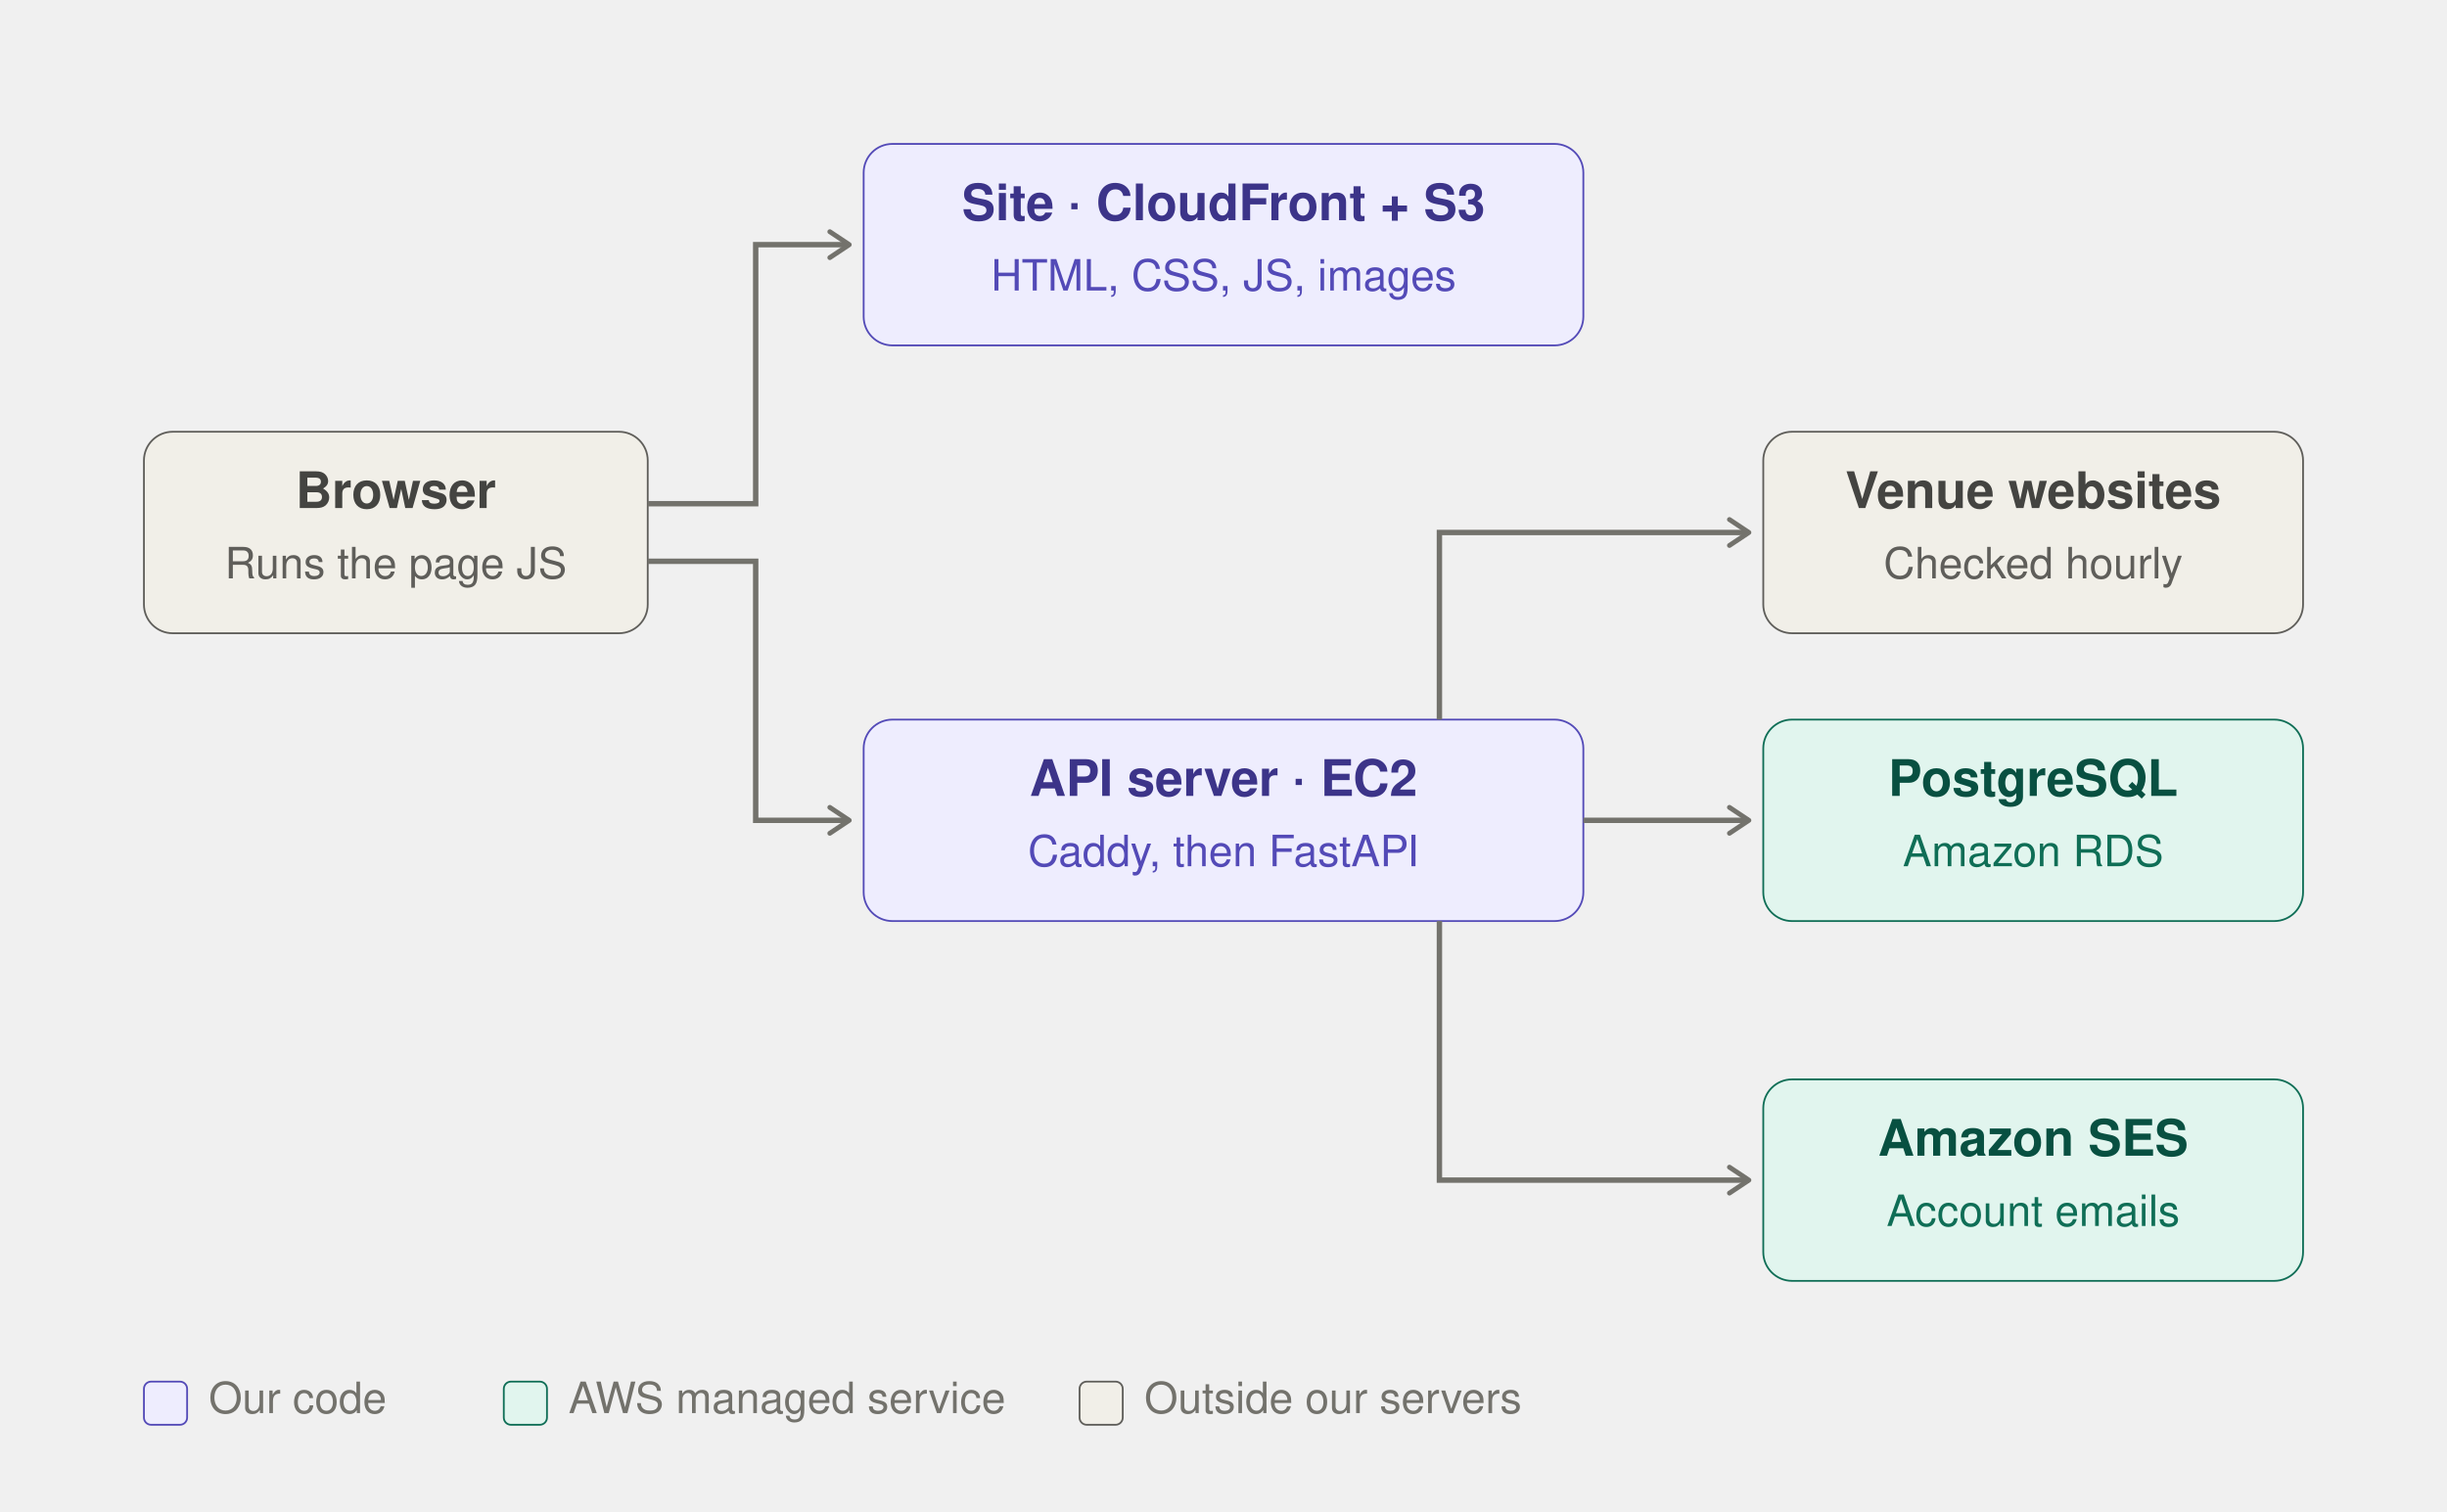
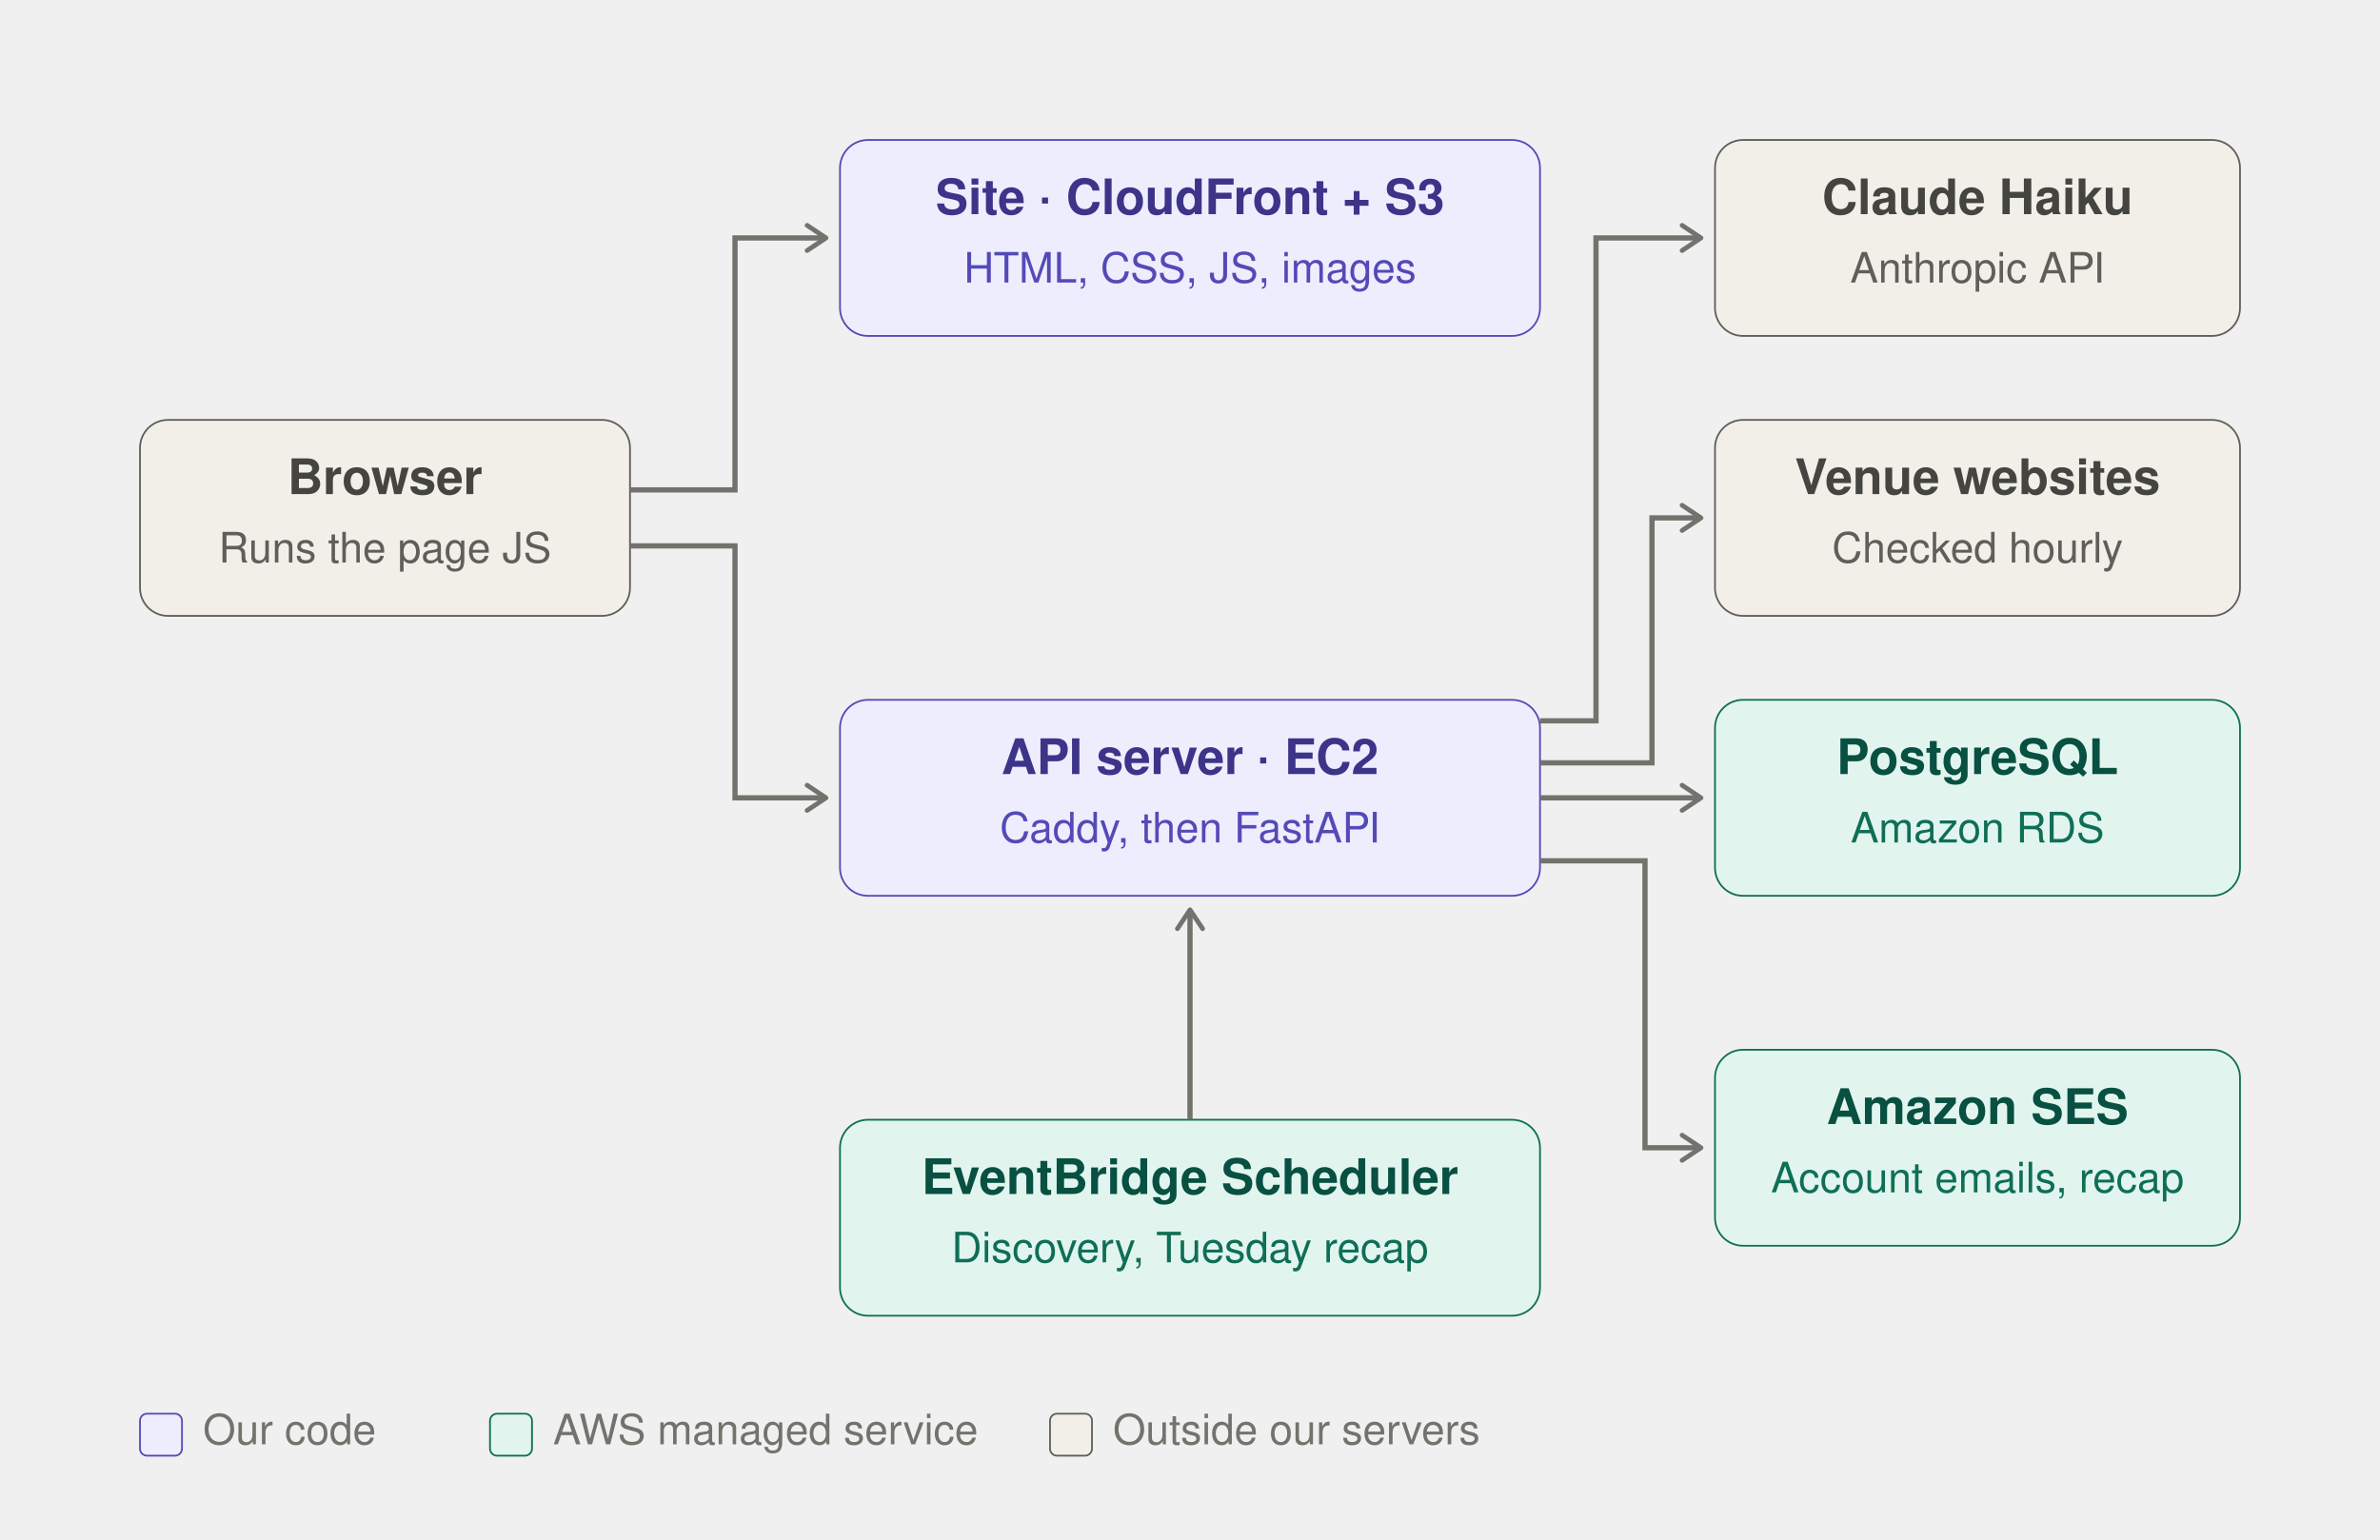
- <svg xmlns="http://www.w3.org/2000/svg" width="680" height="420" viewBox="0 0 680 420" role="img">
+ <svg xmlns="http://www.w3.org/2000/svg" width="680" height="440" viewBox="0 0 680 440" role="img">
  <style>text{font-family:-apple-system,'Segoe UI',Helvetica,Arial,sans-serif}.t,.th{font-size:14px;fill:#3d3d3a}.th{font-weight:600}.ts{font-size:12px;fill:#73726c}rect.box{fill:#ffffff;stroke:#888780}.arr{stroke:#73726c;stroke-width:1.5;fill:none}.c-purple&gt;rect,rect.c-purple{fill:#EEEDFE;stroke:#534AB7} .c-purple&gt;.th{fill:#3C3489} .c-purple&gt;.ts{fill:#534AB7}.c-teal&gt;rect,rect.c-teal{fill:#E1F5EE;stroke:#0F6E56} .c-teal&gt;.th{fill:#085041} .c-teal&gt;.ts{fill:#0F6E56}.c-pink&gt;rect,rect.c-pink{fill:#FBEAF0;stroke:#993556} .c-pink&gt;.th{fill:#72243E} .c-pink&gt;.ts{fill:#993556}.c-gray&gt;rect,rect.c-gray{fill:#F1EFE8;stroke:#5F5E5A} .c-gray&gt;.th{fill:#444441} .c-gray&gt;.ts{fill:#5F5E5A}@media (prefers-color-scheme:dark){.t,.th{fill:#e8e6dc}.ts{fill:#b4b2a9}rect.box{fill:#2c2c2a;stroke:#888780}.arr{stroke:#b4b2a9}.c-purple&gt;rect,rect.c-purple{fill:#3C3489;stroke:#AFA9EC} .c-purple&gt;.th{fill:#CECBF6} .c-purple&gt;.ts{fill:#AFA9EC}.c-teal&gt;rect,rect.c-teal{fill:#085041;stroke:#5DCAA5} .c-teal&gt;.th{fill:#9FE1CB} .c-teal&gt;.ts{fill:#5DCAA5}.c-pink&gt;rect,rect.c-pink{fill:#72243E;stroke:#ED93B1} .c-pink&gt;.th{fill:#F4C0D1} .c-pink&gt;.ts{fill:#ED93B1}.c-gray&gt;rect,rect.c-gray{fill:#444441;stroke:#B4B2A9} .c-gray&gt;.th{fill:#D3D1C7} .c-gray&gt;.ts{fill:#B4B2A9}}</style>
  <defs>
    <marker id="arrow" viewBox="0 0 10 10" refX="8" refY="5" markerWidth="6" markerHeight="6" orient="auto-start-reverse">
      <path d="M2 1L8 5L2 9" fill="none" stroke="context-stroke" stroke-width="1.5" stroke-linecap="round" stroke-linejoin="round" />
    </marker>
  </defs>
  <g class="c-gray">
    <rect x="40" y="120" width="140" height="56" rx="8" stroke-width="0.5" />
    <text class="th" x="110" y="138" text-anchor="middle" dominant-baseline="central">Browser</text>
    <text class="ts" x="110" y="158" text-anchor="middle" dominant-baseline="central">Runs the page JS</text>
  </g>
  <g class="c-purple">
    <rect x="240" y="40" width="200" height="56" rx="8" stroke-width="0.5" />
    <text class="th" x="340" y="58" text-anchor="middle" dominant-baseline="central">Site · CloudFront + S3</text>
    <text class="ts" x="340" y="78" text-anchor="middle" dominant-baseline="central">HTML, CSS, JS, images</text>
  </g>
  <g class="c-purple">
    <rect x="240" y="200" width="200" height="56" rx="8" stroke-width="0.5" />
    <text class="th" x="340" y="218" text-anchor="middle" dominant-baseline="central">API server · EC2</text>
    <text class="ts" x="340" y="238" text-anchor="middle" dominant-baseline="central">Caddy, then FastAPI</text>
  </g>
  <g class="c-gray">
    <rect x="490" y="120" width="150" height="56" rx="8" stroke-width="0.5" />
    <text class="th" x="565" y="138" text-anchor="middle" dominant-baseline="central">Venue websites</text>
    <text class="ts" x="565" y="158" text-anchor="middle" dominant-baseline="central">Checked hourly</text>
  </g>
  <g class="c-teal">
    <rect x="490" y="200" width="150" height="56" rx="8" stroke-width="0.5" />
    <text class="th" x="565" y="218" text-anchor="middle" dominant-baseline="central">PostgreSQL</text>
    <text class="ts" x="565" y="238" text-anchor="middle" dominant-baseline="central">Amazon RDS</text>
  </g>
  <g class="c-teal">
    <rect x="490" y="300" width="150" height="56" rx="8" stroke-width="0.5" />
    <text class="th" x="565" y="318" text-anchor="middle" dominant-baseline="central">Amazon SES</text>
-     <text class="ts" x="565" y="338" text-anchor="middle" dominant-baseline="central">Account emails</text>
+     <text class="ts" x="565" y="338" text-anchor="middle" dominant-baseline="central">Account emails, recap</text>
  </g>
+   <g class="c-gray">
+     <rect x="490" y="40" width="150" height="56" rx="8" stroke-width="0.5" />
+     <text class="th" x="565" y="58" text-anchor="middle" dominant-baseline="central">Claude Haiku</text>
+     <text class="ts" x="565" y="78" text-anchor="middle" dominant-baseline="central">Anthropic API</text>
+   </g>
+   <g class="c-teal">
+     <rect x="240" y="320" width="200" height="56" rx="8" stroke-width="0.5" />
+     <text class="th" x="340" y="338" text-anchor="middle" dominant-baseline="central">EventBridge Scheduler</text>
+     <text class="ts" x="340" y="358" text-anchor="middle" dominant-baseline="central">Discovery, Tuesday recap</text>
+   </g>
+   <path d="M440 206 L456 206 L456 68 L486 68" class="arr" marker-end="url(#arrow)" />
+   <line x1="340" y1="320" x2="340" y2="260" class="arr" marker-end="url(#arrow)" />
  <path d="M180 140 L210 140 L210 68 L236 68" class="arr" marker-end="url(#arrow)" />
  <path d="M180 156 L210 156 L210 228 L236 228" class="arr" marker-end="url(#arrow)" />
  <line x1="440" y1="228" x2="486" y2="228" class="arr" marker-end="url(#arrow)" />
-   <path d="M400 200 L400 148 L486 148" class="arr" marker-end="url(#arrow)" />
-   <path d="M400 256 L400 328 L486 328" class="arr" marker-end="url(#arrow)" />
-   <rect x="40" y="384" width="12" height="12" rx="2" class="c-purple" stroke-width="0.5" />
-   <text class="ts" x="58" y="390" dominant-baseline="central">Our code</text>
-   <rect x="140" y="384" width="12" height="12" rx="2" class="c-teal" stroke-width="0.5" />
-   <text class="ts" x="158" y="390" dominant-baseline="central">AWS managed service</text>
-   <rect x="300" y="384" width="12" height="12" rx="2" class="c-gray" stroke-width="0.5" />
-   <text class="ts" x="318" y="390" dominant-baseline="central">Outside our servers</text>
+   <path d="M440 218 L472 218 L472 148 L486 148" class="arr" marker-end="url(#arrow)" />
+   <path d="M440 246 L470 246 L470 328 L486 328" class="arr" marker-end="url(#arrow)" />
+   <rect x="40" y="404" width="12" height="12" rx="2" class="c-purple" stroke-width="0.5" />
+   <text class="ts" x="58" y="410" dominant-baseline="central">Our code</text>
+   <rect x="140" y="404" width="12" height="12" rx="2" class="c-teal" stroke-width="0.5" />
+   <text class="ts" x="158" y="410" dominant-baseline="central">AWS managed service</text>
+   <rect x="300" y="404" width="12" height="12" rx="2" class="c-gray" stroke-width="0.5" />
+   <text class="ts" x="318" y="410" dominant-baseline="central">Outside our servers</text>
</svg>
